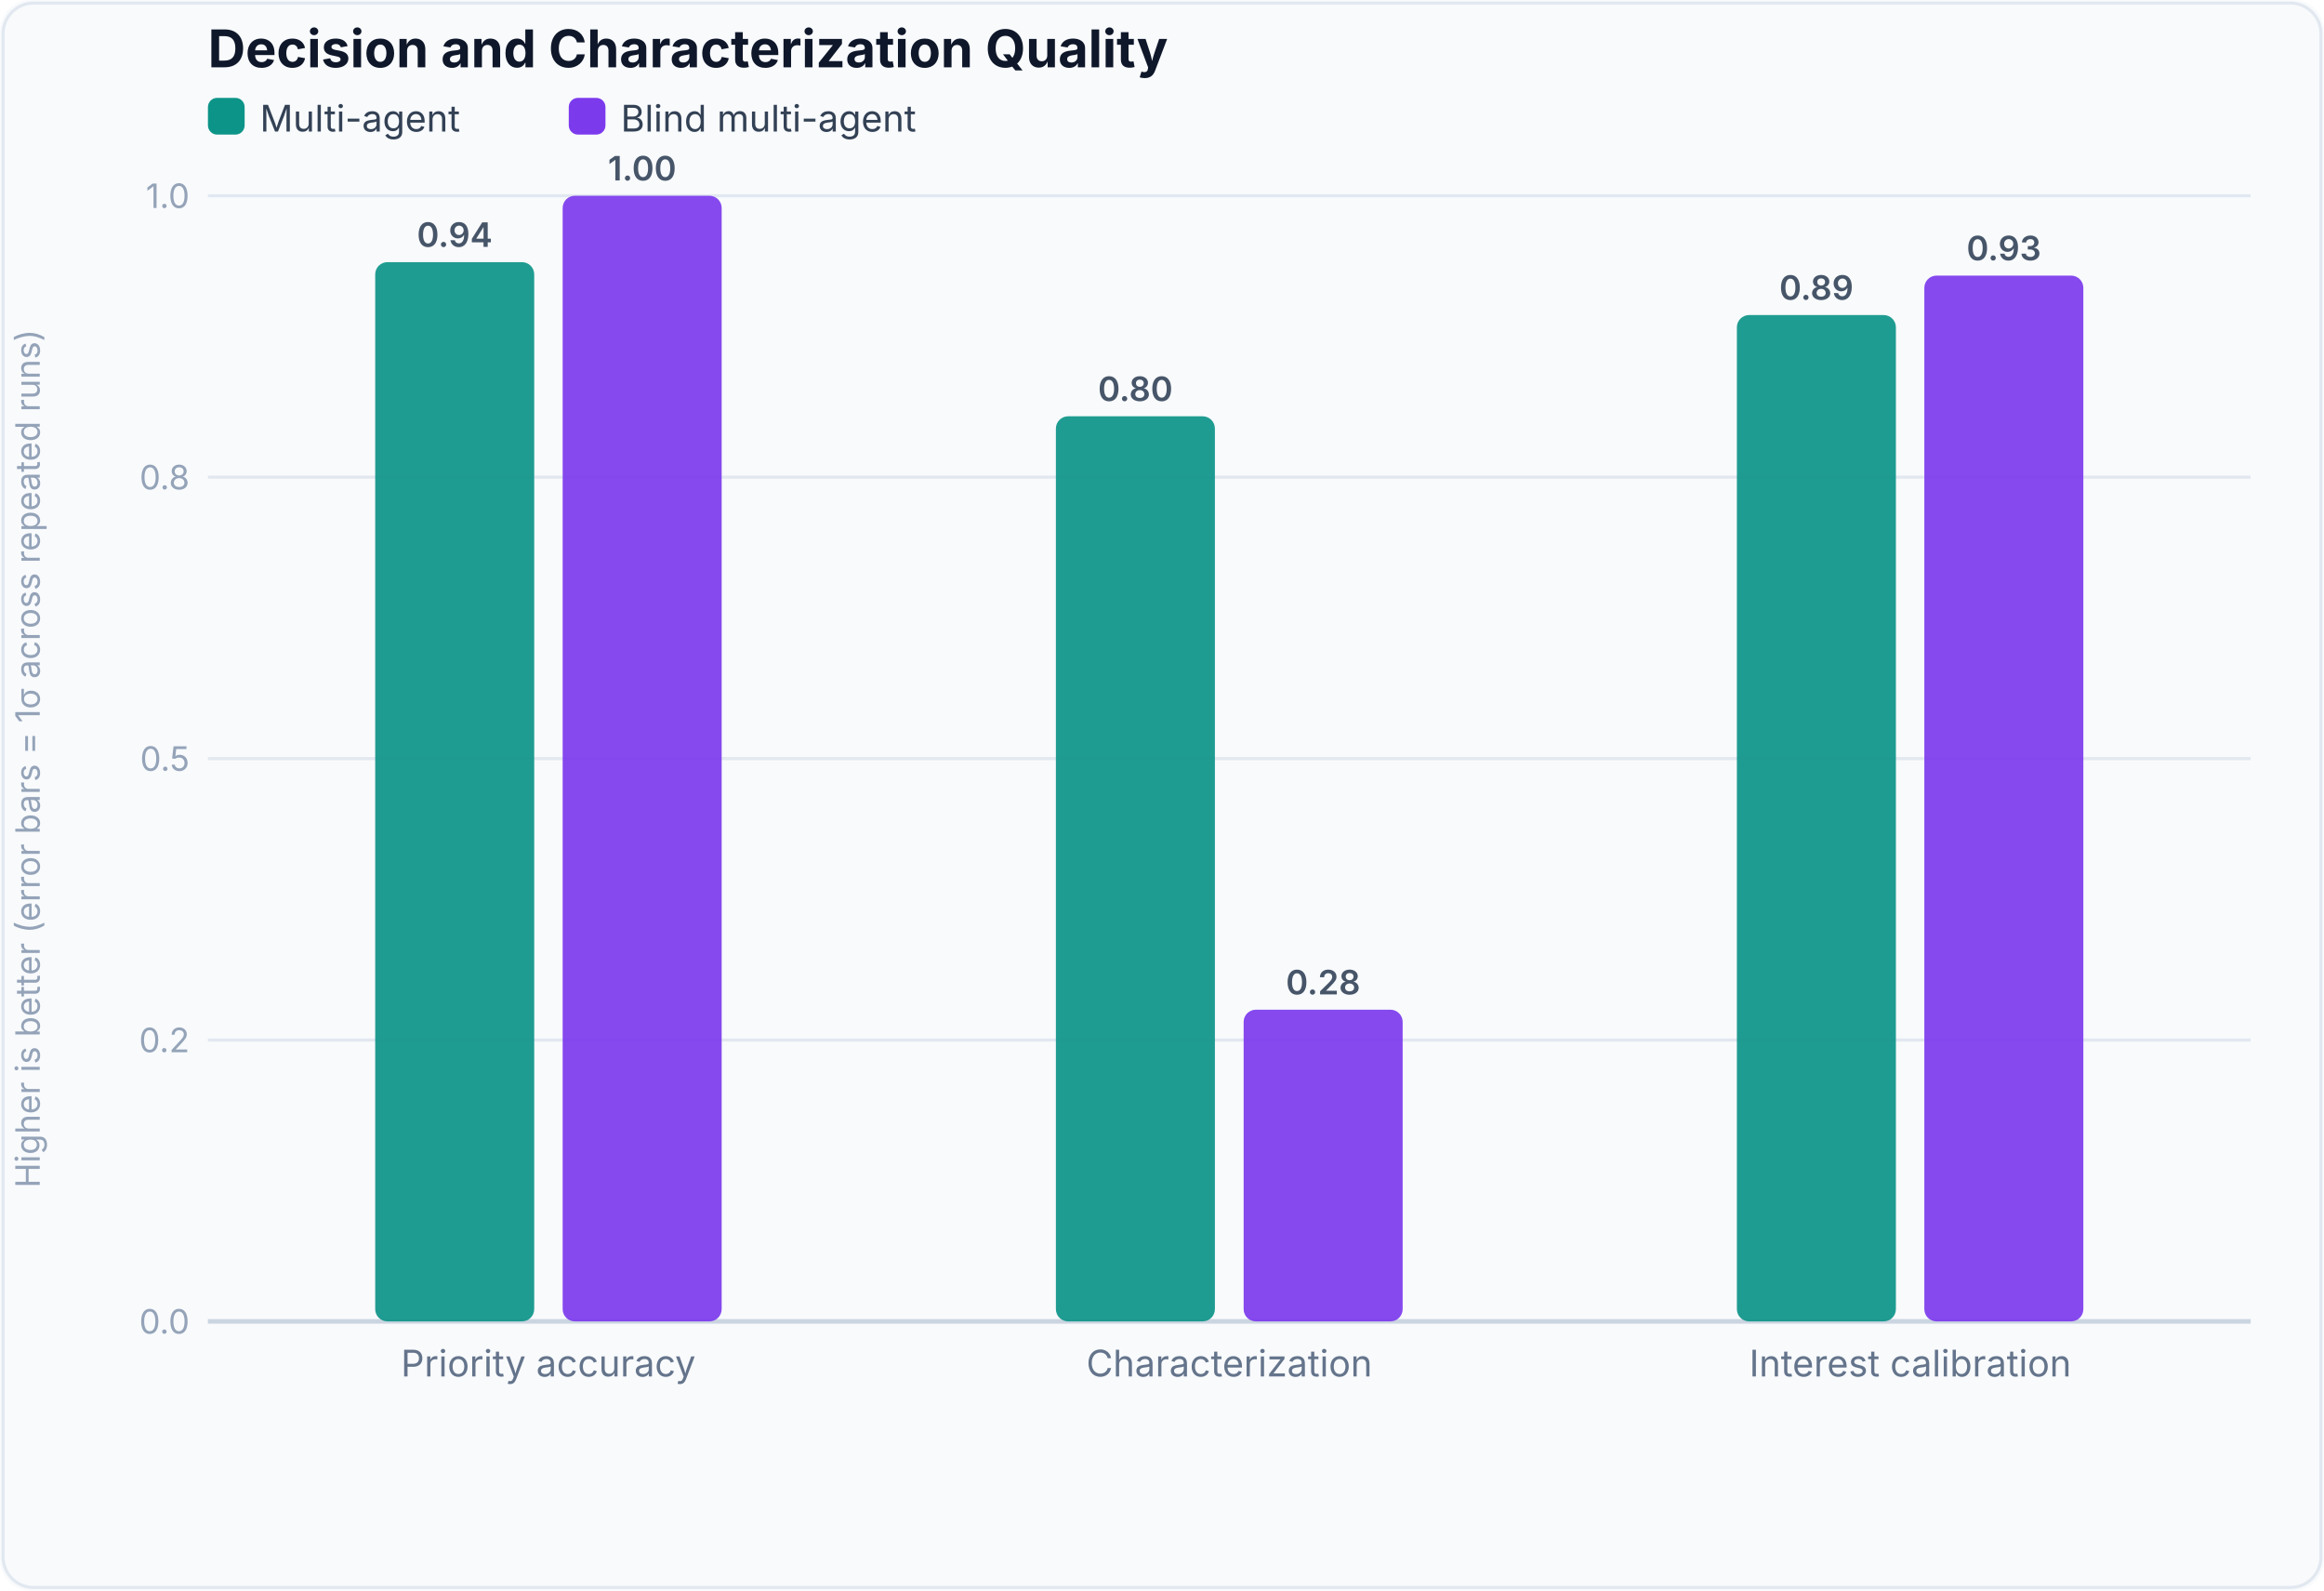
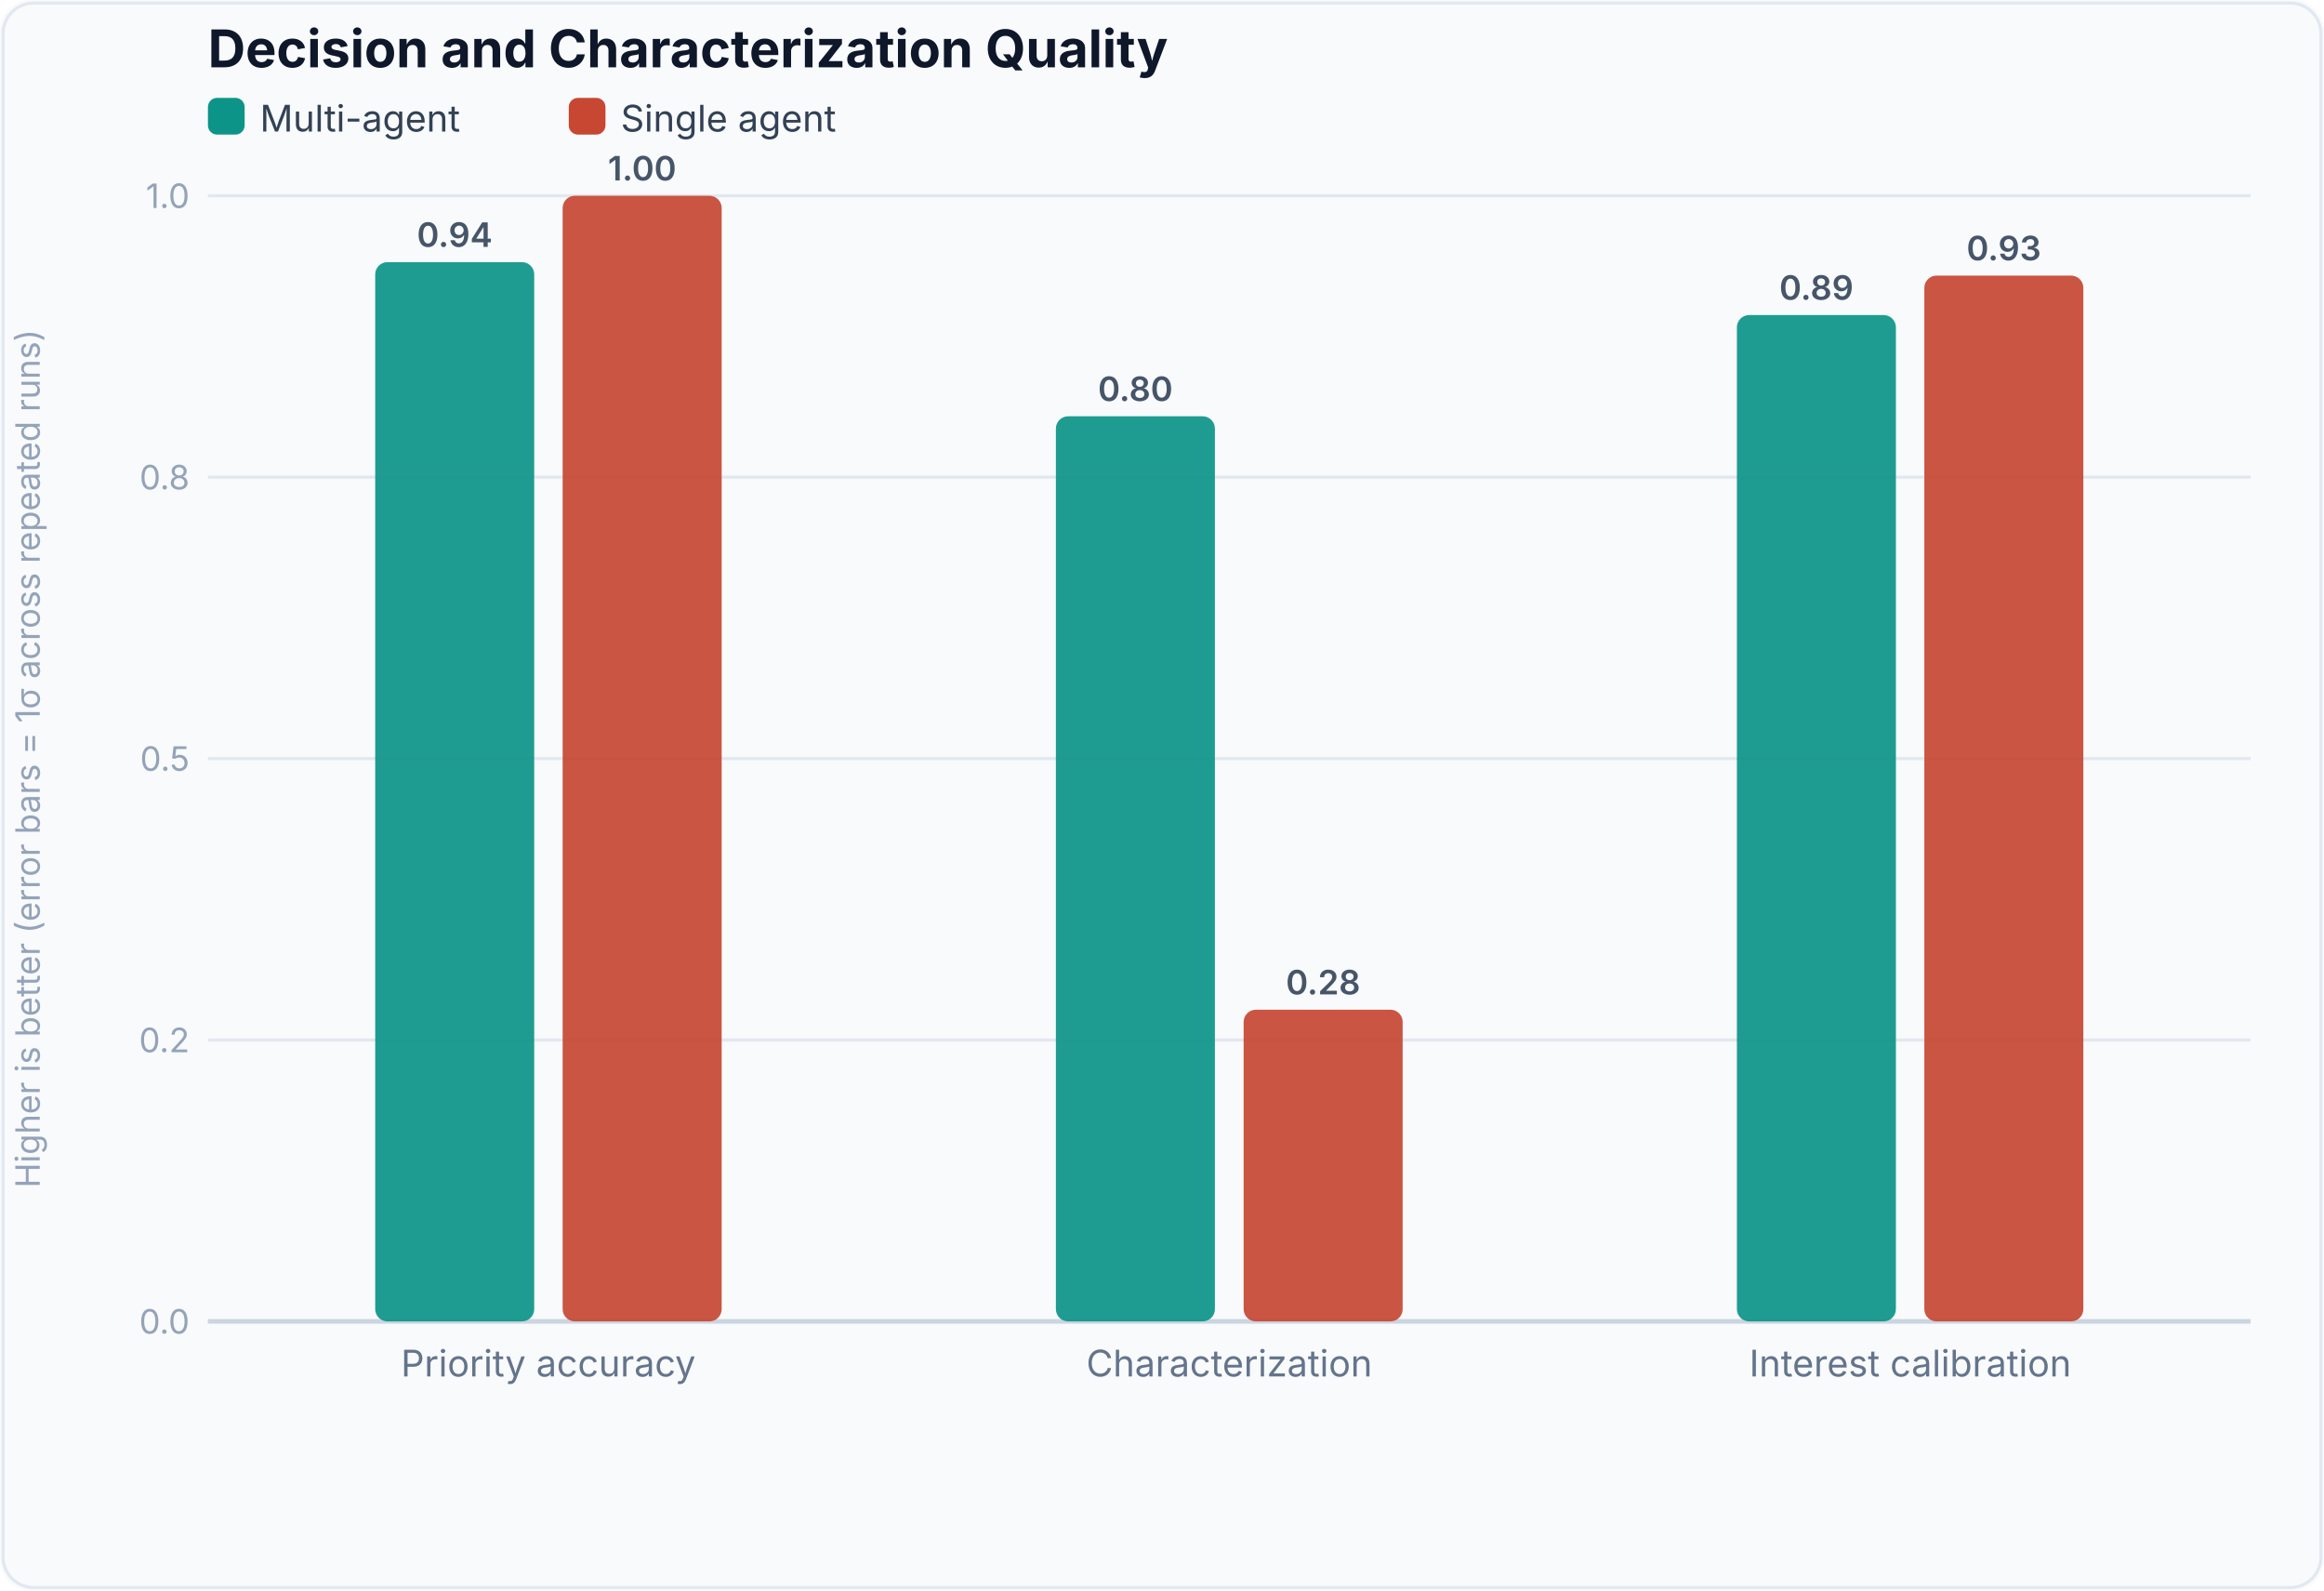
<svg xmlns="http://www.w3.org/2000/svg" viewBox="0 0 760 520" role="img">
  <style>text{font-family:'Inter',system-ui,Arial,sans-serif;fill:#1e293b}.dim{fill:#94a3b8}.grid{stroke:#e2e8f0;stroke-width:1}.axis{stroke:#cbd5e1;stroke-width:1.5}.val{font-size:11px;font-weight:600;fill:#475569}.lbl{font-size:12px;fill:#64748b}.title{font-size:17px;font-weight:700;fill:#0f172a}.ylbl{font-size:11px;fill:#94a3b8}.leg-text{font-size:12px;fill:#334155}</style>
  <rect width="760" height="520" fill="#f8fafc" rx="10" />
  <rect x="1" y="1" width="758" height="518" fill="none" stroke="#e2e8f0" stroke-width="1" rx="10" />
  <text class="title" x="68" y="22">Decision and Characterization Quality</text>
  <rect x="68" y="32" width="12" height="12" rx="3" fill="#0d9488" />
  <text class="leg-text" x="85" y="43">Multi-agent</text>
-   <rect x="186" y="32" width="12" height="12" rx="3" fill="#7c3aed" />
-   <text class="leg-text" x="203" y="43">Blind multi-agent</text>
+   <rect x="186" y="32" width="12" height="12" rx="3" fill="#c74732" />
+   <text class="leg-text" x="203" y="43">Single agent</text>
  <line class="grid" x1="68" y1="432.0" x2="736" y2="432.0" />
  <text class="ylbl" x="62" y="436.0" text-anchor="end">0.0</text>
  <line class="grid" x1="68" y1="340.0" x2="736" y2="340.0" />
  <text class="ylbl" x="62" y="344.0" text-anchor="end">0.2</text>
  <line class="grid" x1="68" y1="248.0" x2="736" y2="248.0" />
  <text class="ylbl" x="62" y="252.0" text-anchor="end">0.5</text>
  <line class="grid" x1="68" y1="156.0" x2="736" y2="156.0" />
  <text class="ylbl" x="62" y="160.0" text-anchor="end">0.8</text>
  <line class="grid" x1="68" y1="64.0" x2="736" y2="64.0" />
  <text class="ylbl" x="62" y="68.0" text-anchor="end">1.0</text>
  <line class="axis" x1="68" y1="432" x2="736" y2="432" />
  <rect x="122.7" y="85.7" width="52.0" height="346.3" rx="4" fill="#0d9488" opacity="0.92" />
  <text class="val" x="148.7" y="80.7" text-anchor="middle">0.94</text>
-   <rect x="184.0" y="64.0" width="52.0" height="368.0" rx="4" fill="#7c3aed" opacity="0.92" />
+   <rect x="184.0" y="64.0" width="52.0" height="368.0" rx="4" fill="#c74732" opacity="0.92" />
  <text class="val" x="210.0" y="59.0" text-anchor="middle">1.00</text>
  <text class="lbl" x="179.3" y="450.0" text-anchor="middle">Priority accuracy</text>
  <rect x="345.3" y="136.1" width="52.0" height="295.9" rx="4" fill="#0d9488" opacity="0.92" />
  <text class="val" x="371.3" y="131.1" text-anchor="middle">0.80</text>
-   <rect x="406.7" y="330.1" width="52.0" height="101.9" rx="4" fill="#7c3aed" opacity="0.92" />
+   <rect x="406.7" y="330.1" width="52.0" height="101.9" rx="4" fill="#c74732" opacity="0.92" />
  <text class="val" x="432.7" y="325.1" text-anchor="middle">0.28</text>
  <text class="lbl" x="402.0" y="450.0" text-anchor="middle">Characterization</text>
  <rect x="568.0" y="103.0" width="52.0" height="329.0" rx="4" fill="#0d9488" opacity="0.92" />
  <text class="val" x="594.0" y="98.0" text-anchor="middle">0.89</text>
-   <rect x="629.3" y="90.1" width="52.0" height="341.9" rx="4" fill="#7c3aed" opacity="0.92" />
+   <rect x="629.3" y="90.1" width="52.0" height="341.9" rx="4" fill="#c74732" opacity="0.92" />
  <text class="val" x="655.3" y="85.1" text-anchor="middle">0.93</text>
  <text class="lbl" x="624.7" y="450.0" text-anchor="middle">Interest calibration</text>
  <text class="ylbl" transform="translate(13,248.0) rotate(-90)" text-anchor="middle">Higher is better  (error bars = 1σ across repeated runs)</text>
</svg>
